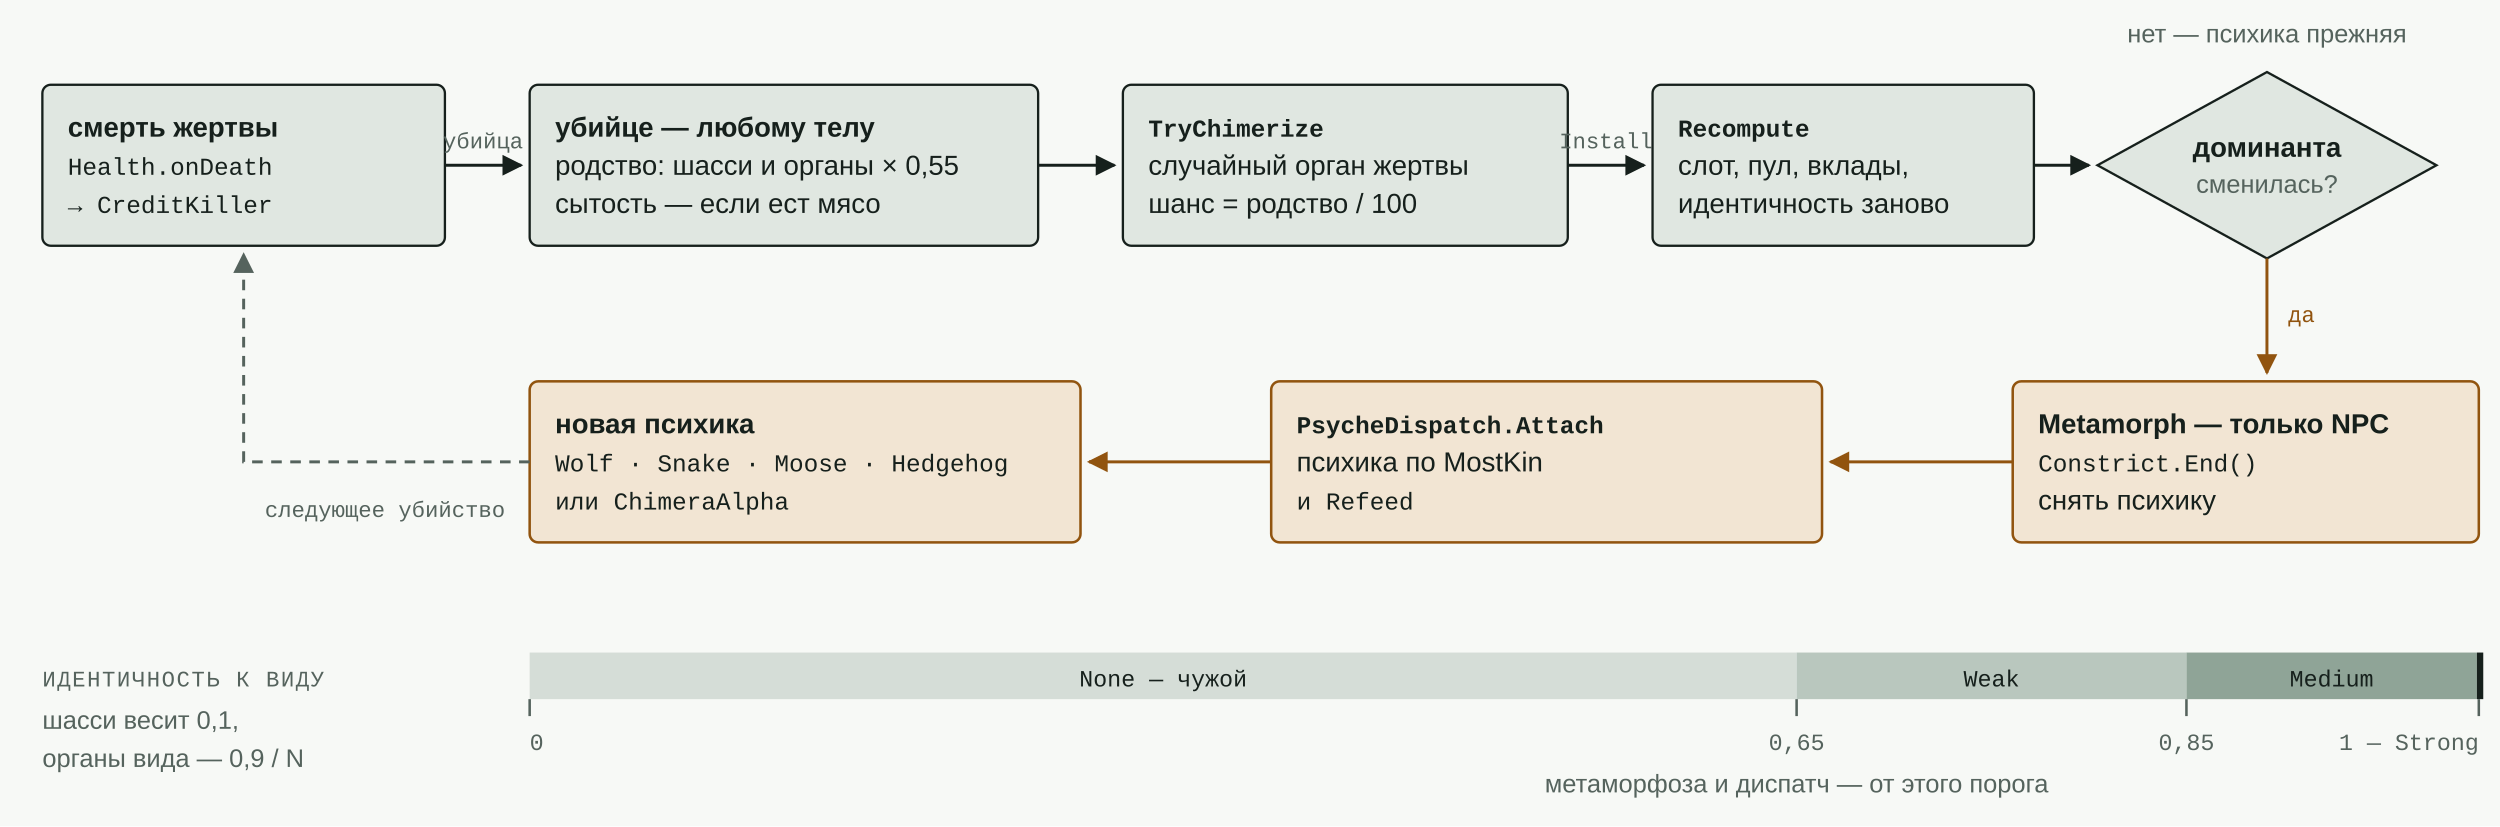
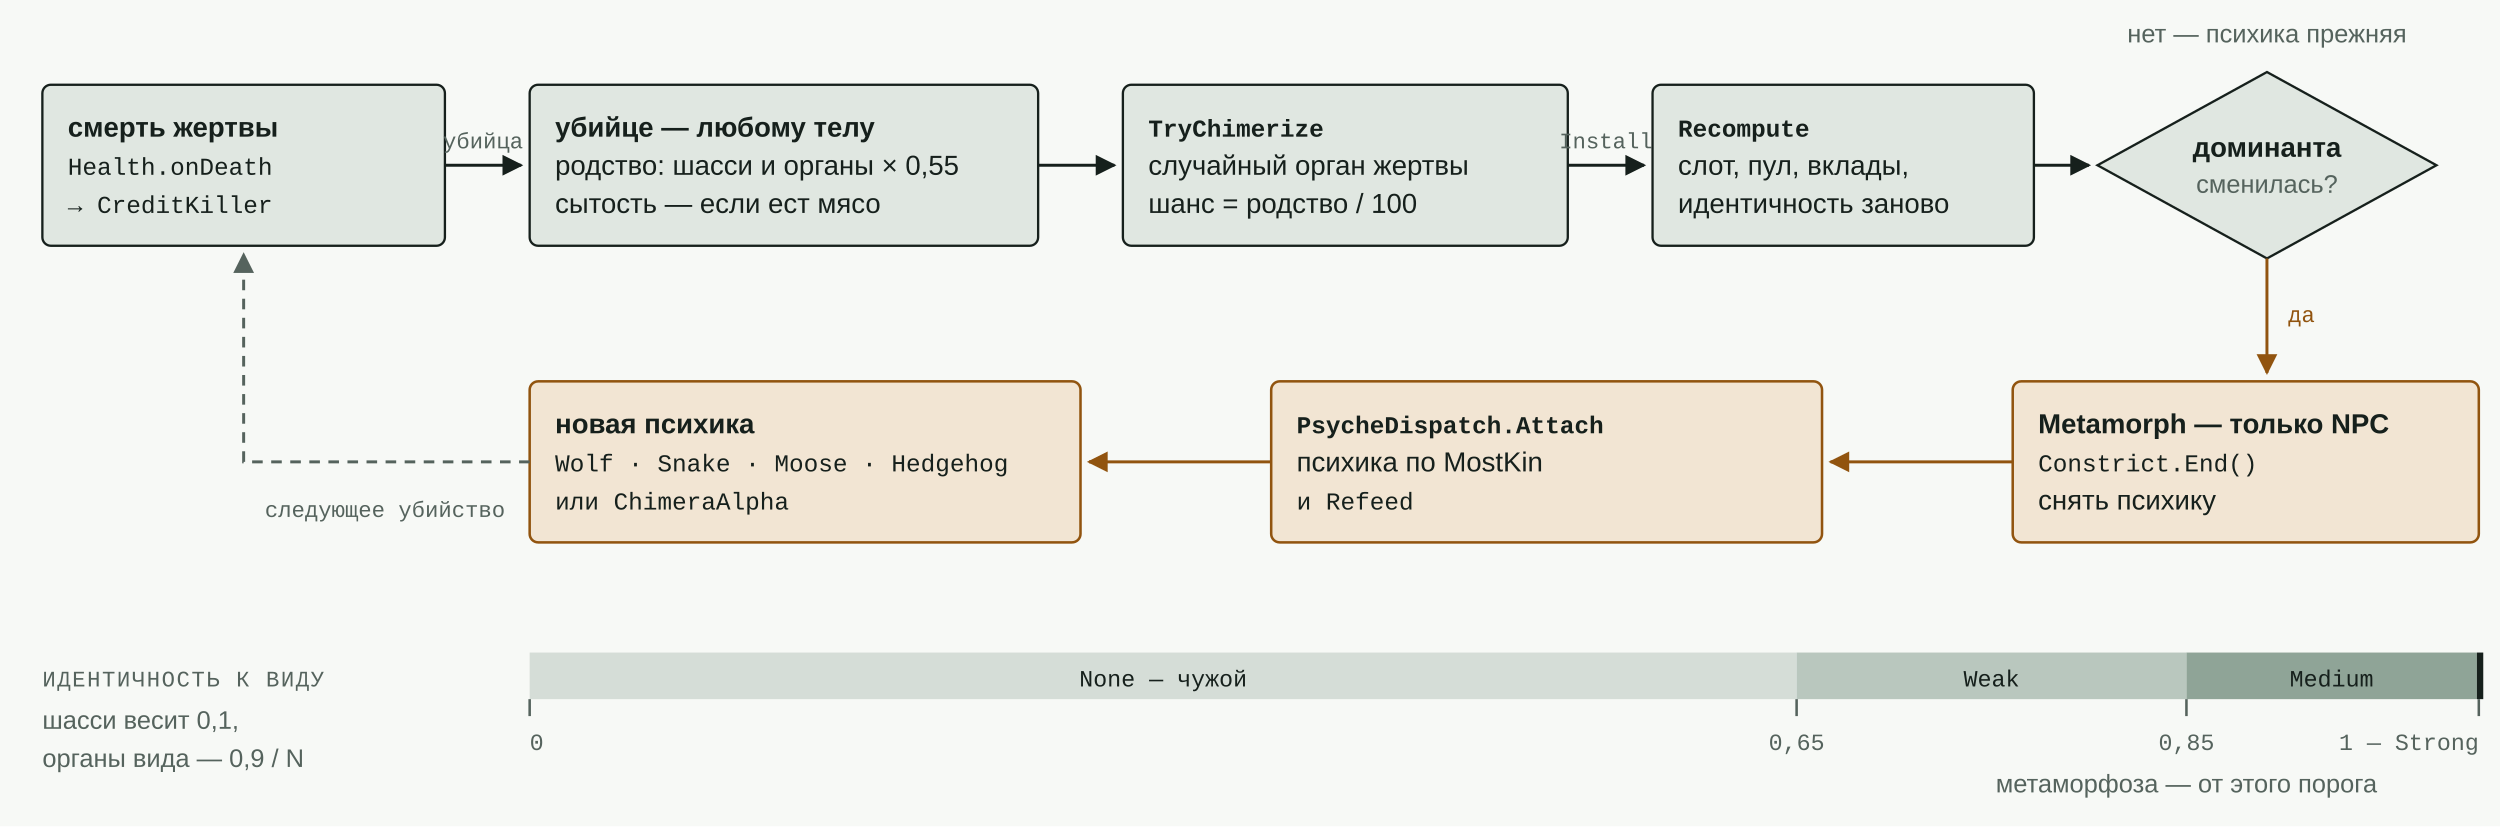
<svg xmlns="http://www.w3.org/2000/svg" width="1180" height="390" viewBox="0 0 1180 390" role="img" aria-label="Рис. 5. Смерть, родство, метаморфоза">
  <style>text{fill:#16201C;font-family:"Golos Text","Segoe UI",system-ui,Arial,sans-serif;font-size:13px}.t-h,.t-strong{font-weight:600}.t-sub{fill:#55635D;font-size:12px}.t-lab{fill:#55635D;font-family:"JetBrains Mono",Consolas,"Courier New",monospace;font-size:10.5px;letter-spacing:.07em}.t-mono{font-family:"JetBrains Mono",Consolas,"Courier New",monospace;font-size:11.5px}.t-edge{fill:#55635D;font-family:"JetBrains Mono",Consolas,"Courier New",monospace;font-size:10.5px}.t-tick{fill:#55635D;font-family:"JetBrains Mono",Consolas,"Courier New",monospace;font-size:11px}.t-seg{font-family:"JetBrains Mono",Consolas,"Courier New",monospace;font-size:11px}.t-pl{fill:#255F92} .t-npc{fill:#91540F}.b-body{fill:#E0E7E1;stroke:#16201C;stroke-width:1.1}.b-plain{fill:#F7F9F6;stroke:#C4CEC7;stroke-width:1}.b-pl{fill:#DCE7F1;stroke:#255F92;stroke-width:1.2}.b-npc{fill:#F2E5D3;stroke:#91540F;stroke-width:1.2}.b-note{fill:none;stroke:#55635D;stroke-width:1;stroke-dasharray:4 3}.e{fill:none;stroke:#55635D;stroke-width:1.4}.e-pl{stroke:#255F92} .e-npc{stroke:#91540F} .e-ink{stroke:#16201C}.ah{fill:#55635D} .ah-pl{fill:#255F92} .ah-npc{fill:#91540F} .ah-ink{fill:#16201C}.rule-pl{stroke:#255F92;stroke-width:2} .rule-npc{stroke:#91540F;stroke-width:2} .rule-ink{stroke:#16201C;stroke-width:2}.grid-l{stroke:#C4CEC7;stroke-width:1;fill:none}.axis{stroke:#55635D;stroke-width:1.2;fill:none}.series-pl{fill:none;stroke:#255F92;stroke-width:3;stroke-linejoin:round}.series-code{fill:none;stroke:#55635D;stroke-width:1.6;stroke-dasharray:6 5}.series-npc{stroke:#91540F;stroke-width:3}.series-npc2{stroke:#91540F;stroke-width:1.6;stroke-dasharray:3 3}.dot-pl{fill:#255F92;stroke:#F7F9F6;stroke-width:2}.seg0{fill:#D5DDD7} .seg1{fill:#B9C7BE} .seg2{fill:#8FA497} .seg3{fill:#16201C}</style>
  <rect width="1180" height="390" fill="#F7F9F6" />
  <defs>
    <marker id="f5-m" viewBox="0 0 10 10" refX="9" refY="5" markerWidth="7" markerHeight="7" orient="auto-start-reverse">
      <path d="M0,0 L10,5 L0,10 z" class="ah" />
    </marker>
    <marker id="f5-pl" viewBox="0 0 10 10" refX="9" refY="5" markerWidth="7" markerHeight="7" orient="auto-start-reverse">
      <path d="M0,0 L10,5 L0,10 z" class="ah-pl" />
    </marker>
    <marker id="f5-npc" viewBox="0 0 10 10" refX="9" refY="5" markerWidth="7" markerHeight="7" orient="auto-start-reverse">
      <path d="M0,0 L10,5 L0,10 z" class="ah-npc" />
    </marker>
    <marker id="f5-ink" viewBox="0 0 10 10" refX="9" refY="5" markerWidth="7" markerHeight="7" orient="auto-start-reverse">
      <path d="M0,0 L10,5 L0,10 z" class="ah-ink" />
    </marker>
  </defs>
  <rect x="20" y="40" width="190" height="76" rx="4" class="b-body" />
  <text x="32.0" y="64.5" text-anchor="start" class="t-h">смерть жертвы</text>
  <text x="32.0" y="82.5" text-anchor="start" class="t-mono">Health.onDeath</text>
  <text x="32.0" y="100.5" text-anchor="start" class="t-mono">→ CreditKiller</text>
  <polyline points="210.0,78.0 246.0,78.0" class="e e-ink" marker-end="url(#f5-ink)" />
  <text x="228.0" y="70.0" text-anchor="middle" class="t-edge">убийца</text>
  <rect x="250" y="40" width="240" height="76" rx="4" class="b-body" />
  <text x="262.0" y="64.5" text-anchor="start" class="t-h">убийце — любому телу</text>
  <text x="262.0" y="82.5" text-anchor="start" class="">родство: шасси и органы × 0,55</text>
  <text x="262.0" y="100.5" text-anchor="start" class="">сытость — если ест мясо</text>
  <polyline points="490.0,78.0 526.0,78.0" class="e e-ink" marker-end="url(#f5-ink)" />
  <rect x="530" y="40" width="210" height="76" rx="4" class="b-body" />
  <text x="542.0" y="64.5" text-anchor="start" class="t-mono t-h">TryChimerize</text>
  <text x="542.0" y="82.5" text-anchor="start" class="">случайный орган жертвы</text>
  <text x="542.0" y="100.5" text-anchor="start" class="">шанс = родство / 100</text>
  <polyline points="740.0,78.0 776.0,78.0" class="e e-ink" marker-end="url(#f5-ink)" />
  <text x="758.0" y="70.0" text-anchor="middle" class="t-edge">Install</text>
  <rect x="780" y="40" width="180" height="76" rx="4" class="b-body" />
  <text x="792.0" y="64.5" text-anchor="start" class="t-mono t-h">Recompute</text>
  <text x="792.0" y="82.5" text-anchor="start" class="">слот, пул, вклады,</text>
  <text x="792.0" y="100.5" text-anchor="start" class="">идентичность заново</text>
  <polyline points="960.0,78.0 986.0,78.0" class="e e-ink" marker-end="url(#f5-ink)" />
  <polygon points="990,78 1070,34 1150,78 1070,122" class="b-body" />
  <text x="1070.0" y="74.0" text-anchor="middle" class="t-h">доминанта</text>
  <text x="1070.0" y="91.0" text-anchor="middle" class="t-sub">сменилась?</text>
  <polyline points="1070.0,122.0 1070.0,176.0" class="e e-npc" marker-end="url(#f5-npc)" />
  <text x="1080.0" y="152.0" text-anchor="start" class="t-edge t-npc">да</text>
  <text x="1070.0" y="20.0" text-anchor="middle" class="t-sub">нет — психика прежняя</text>
  <rect x="950" y="180" width="220" height="76" rx="4" class="b-npc" />
  <text x="962.0" y="204.5" text-anchor="start" class="t-h">Metamorph — только NPC</text>
  <text x="962.0" y="222.5" text-anchor="start" class="t-mono">Constrict.End()</text>
  <text x="962.0" y="240.5" text-anchor="start" class="">снять психику</text>
  <polyline points="950.0,218.0 864.0,218.0" class="e e-npc" marker-end="url(#f5-npc)" />
  <rect x="600" y="180" width="260" height="76" rx="4" class="b-npc" />
  <text x="612.0" y="204.5" text-anchor="start" class="t-mono t-h">PsycheDispatch.Attach</text>
  <text x="612.0" y="222.5" text-anchor="start" class="">психика по MostKin</text>
  <text x="612.0" y="240.5" text-anchor="start" class="t-mono">и Refeed</text>
  <polyline points="600.0,218.0 514.0,218.0" class="e e-npc" marker-end="url(#f5-npc)" />
  <rect x="250" y="180" width="260" height="76" rx="4" class="b-npc" />
  <text x="262.0" y="204.5" text-anchor="start" class="t-h">новая психика</text>
  <text x="262.0" y="222.5" text-anchor="start" class="t-mono">Wolf · Snake · Moose · Hedgehog</text>
  <text x="262.0" y="240.5" text-anchor="start" class="t-mono">или ChimeraAlpha</text>
  <polyline points="250.0,218.0 115.0,218.0 115.0,120.0" class="e" stroke-dasharray="5 4" marker-end="url(#f5-m)" />
  <text x="125.0" y="244.0" text-anchor="start" class="t-edge">следующее убийство</text>
  <text x="20.0" y="324.0" text-anchor="start" class="t-lab">ИДЕНТИЧНОСТЬ К ВИДУ</text>
  <text x="20.0" y="344.0" text-anchor="start" class="t-sub">шасси весит 0,1,</text>
  <text x="20.0" y="362.0" text-anchor="start" class="t-sub">органы вида — 0,9 / N</text>
  <rect x="250.0" y="308" width="598.0" height="22" class="seg0" />
  <text x="549.0" y="324.0" text-anchor="middle" class="t-seg">None — чужой</text>
  <rect x="848.0" y="308" width="184.0" height="22" class="seg1" />
  <text x="940.0" y="324.0" text-anchor="middle" class="t-seg">Weak</text>
  <rect x="1032.0" y="308" width="137.1" height="22" class="seg2" />
  <text x="1100.5" y="324.0" text-anchor="middle" class="t-seg">Medium</text>
  <rect x="1169.1" y="308" width="3.0" height="22" class="seg3" />
  <line x1="250.0" y1="330" x2="250.0" y2="338" class="axis" />
  <text x="250.0" y="354.0" text-anchor="start" class="t-tick">0</text>
  <line x1="848.0" y1="330" x2="848.0" y2="338" class="axis" />
  <text x="848.0" y="354.0" text-anchor="middle" class="t-tick">0,65</text>
  <line x1="1032.0" y1="330" x2="1032.0" y2="338" class="axis" />
  <text x="1032.0" y="354.0" text-anchor="middle" class="t-tick">0,85</text>
  <line x1="1170.0" y1="330" x2="1170.0" y2="338" class="axis" />
  <text x="1170.0" y="354.0" text-anchor="end" class="t-tick">1 — Strong</text>
-   <text x="848.0" y="374.0" text-anchor="middle" class="t-sub">метаморфоза и диспатч — от этого порога</text>
+   <text x="1032.0" y="374.0" text-anchor="middle" class="t-sub">метаморфоза — от этого порога</text>
</svg>
